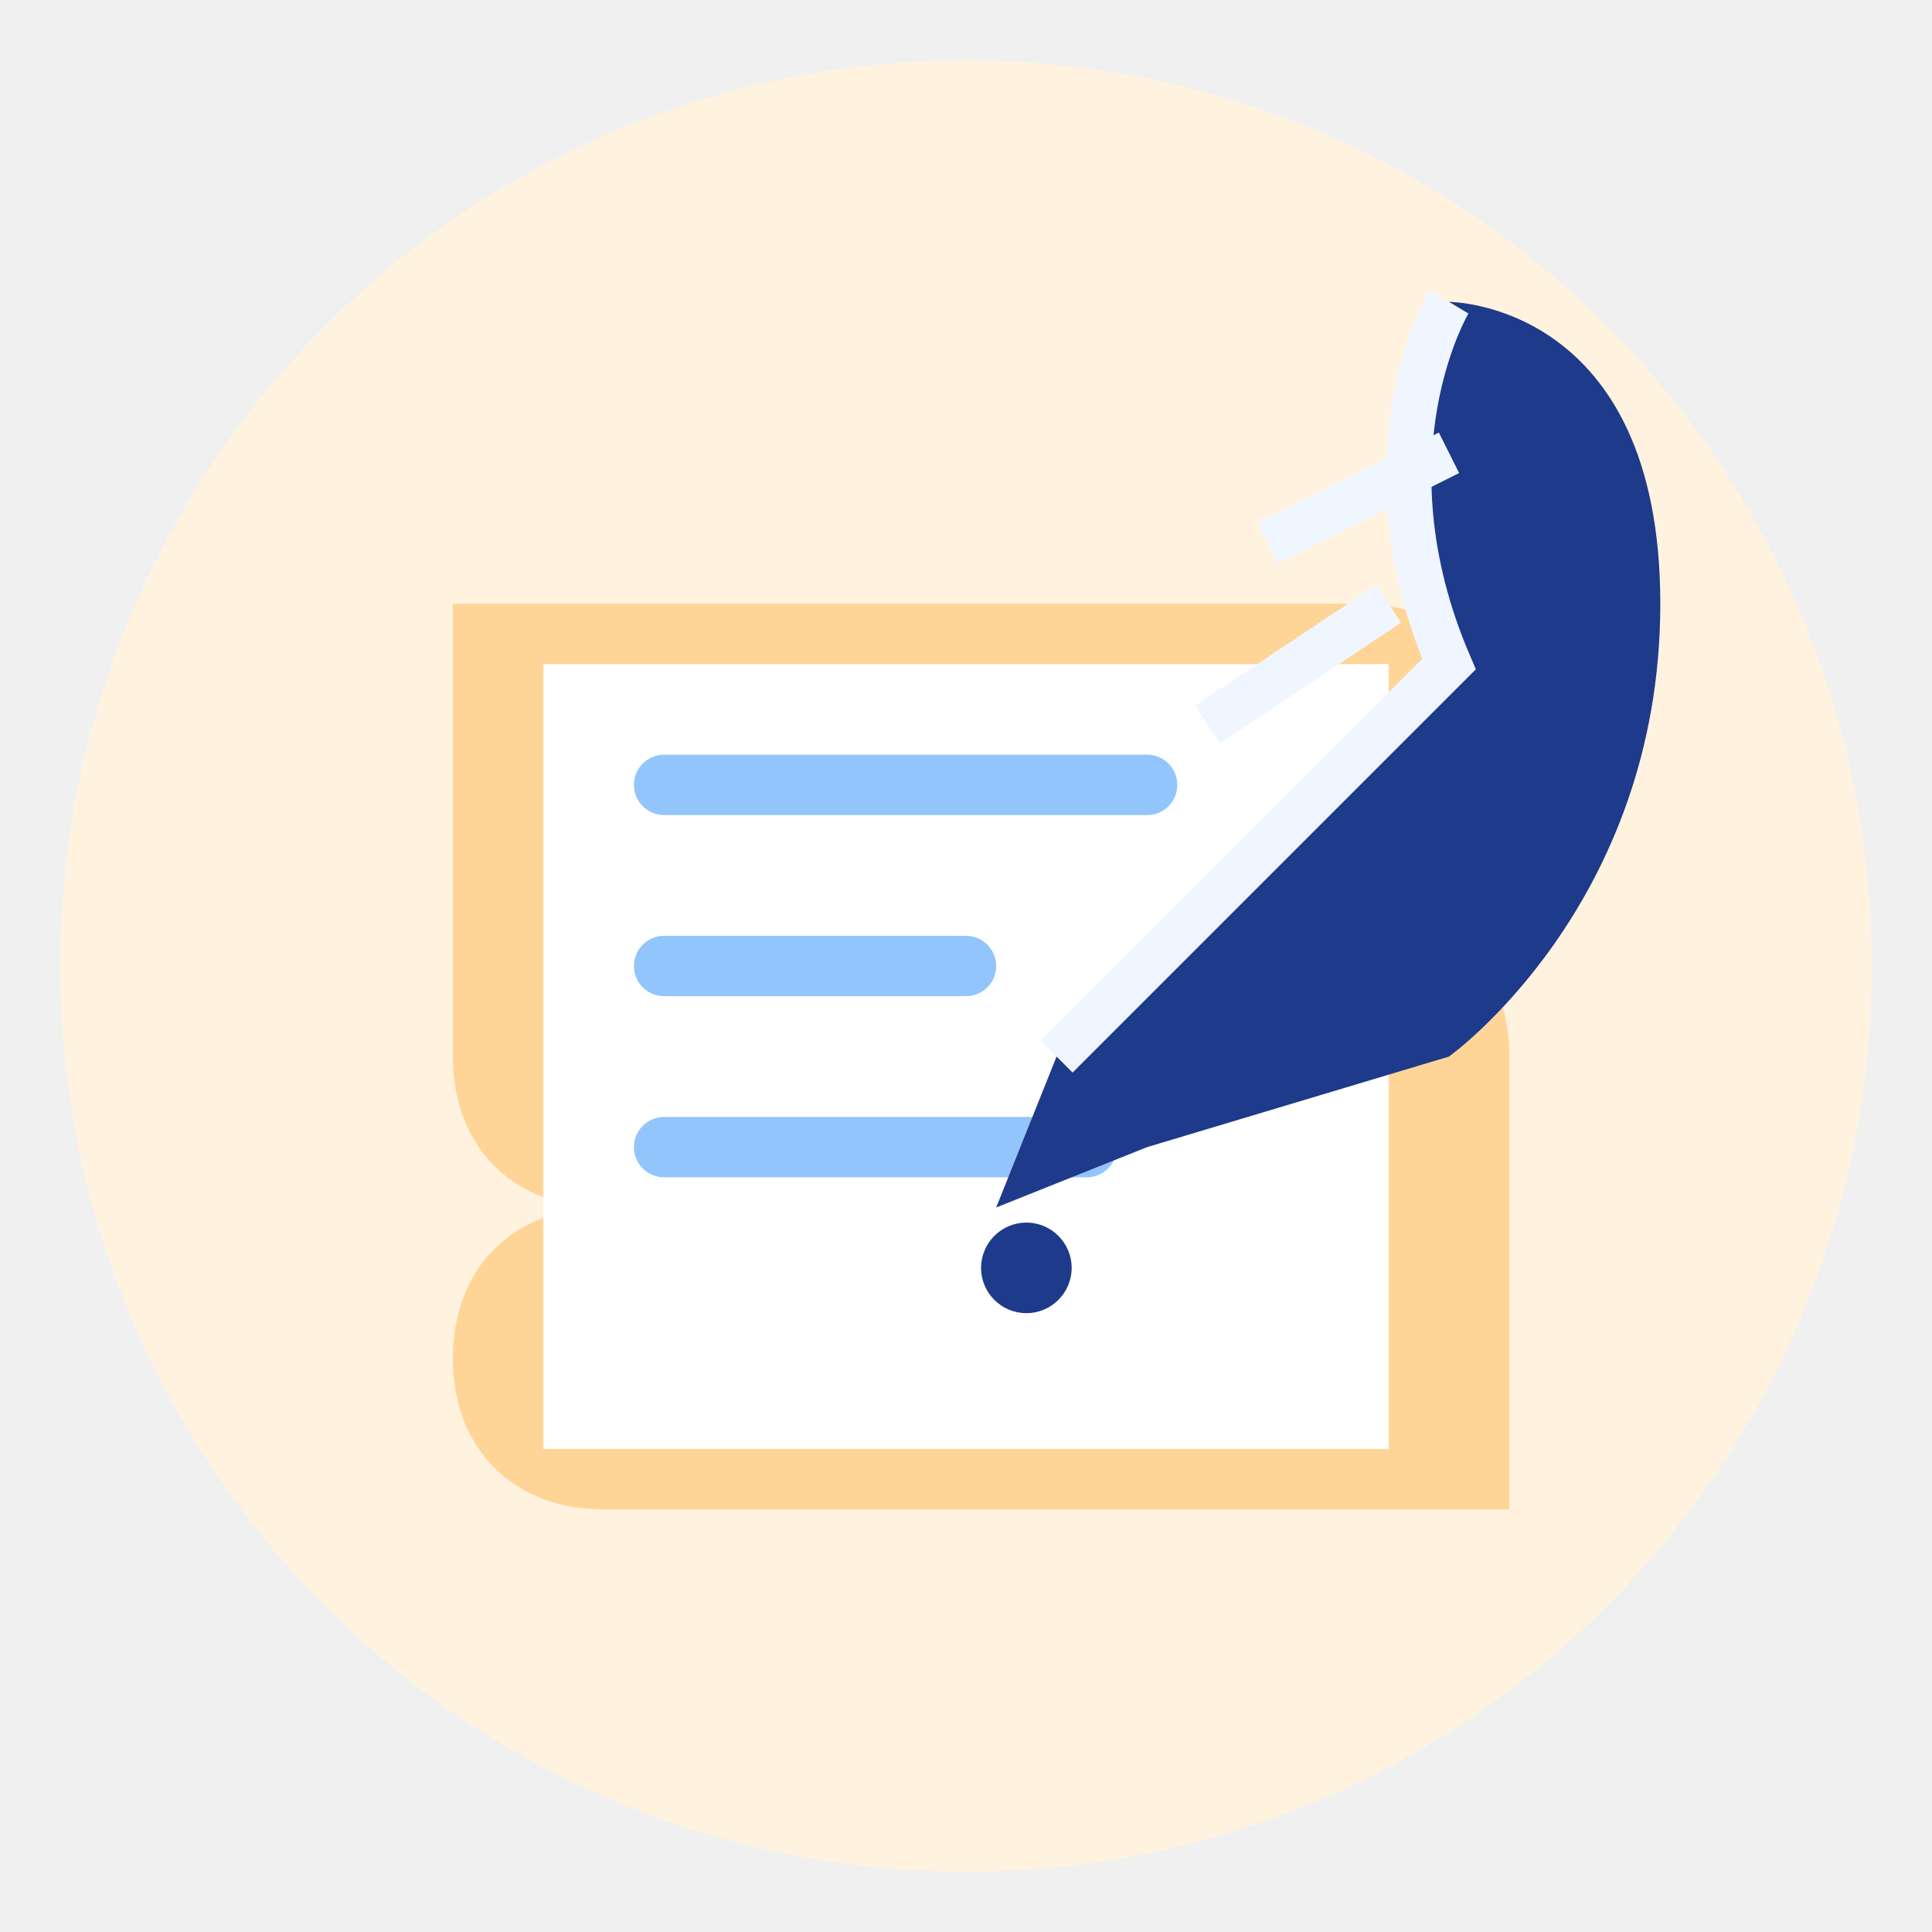
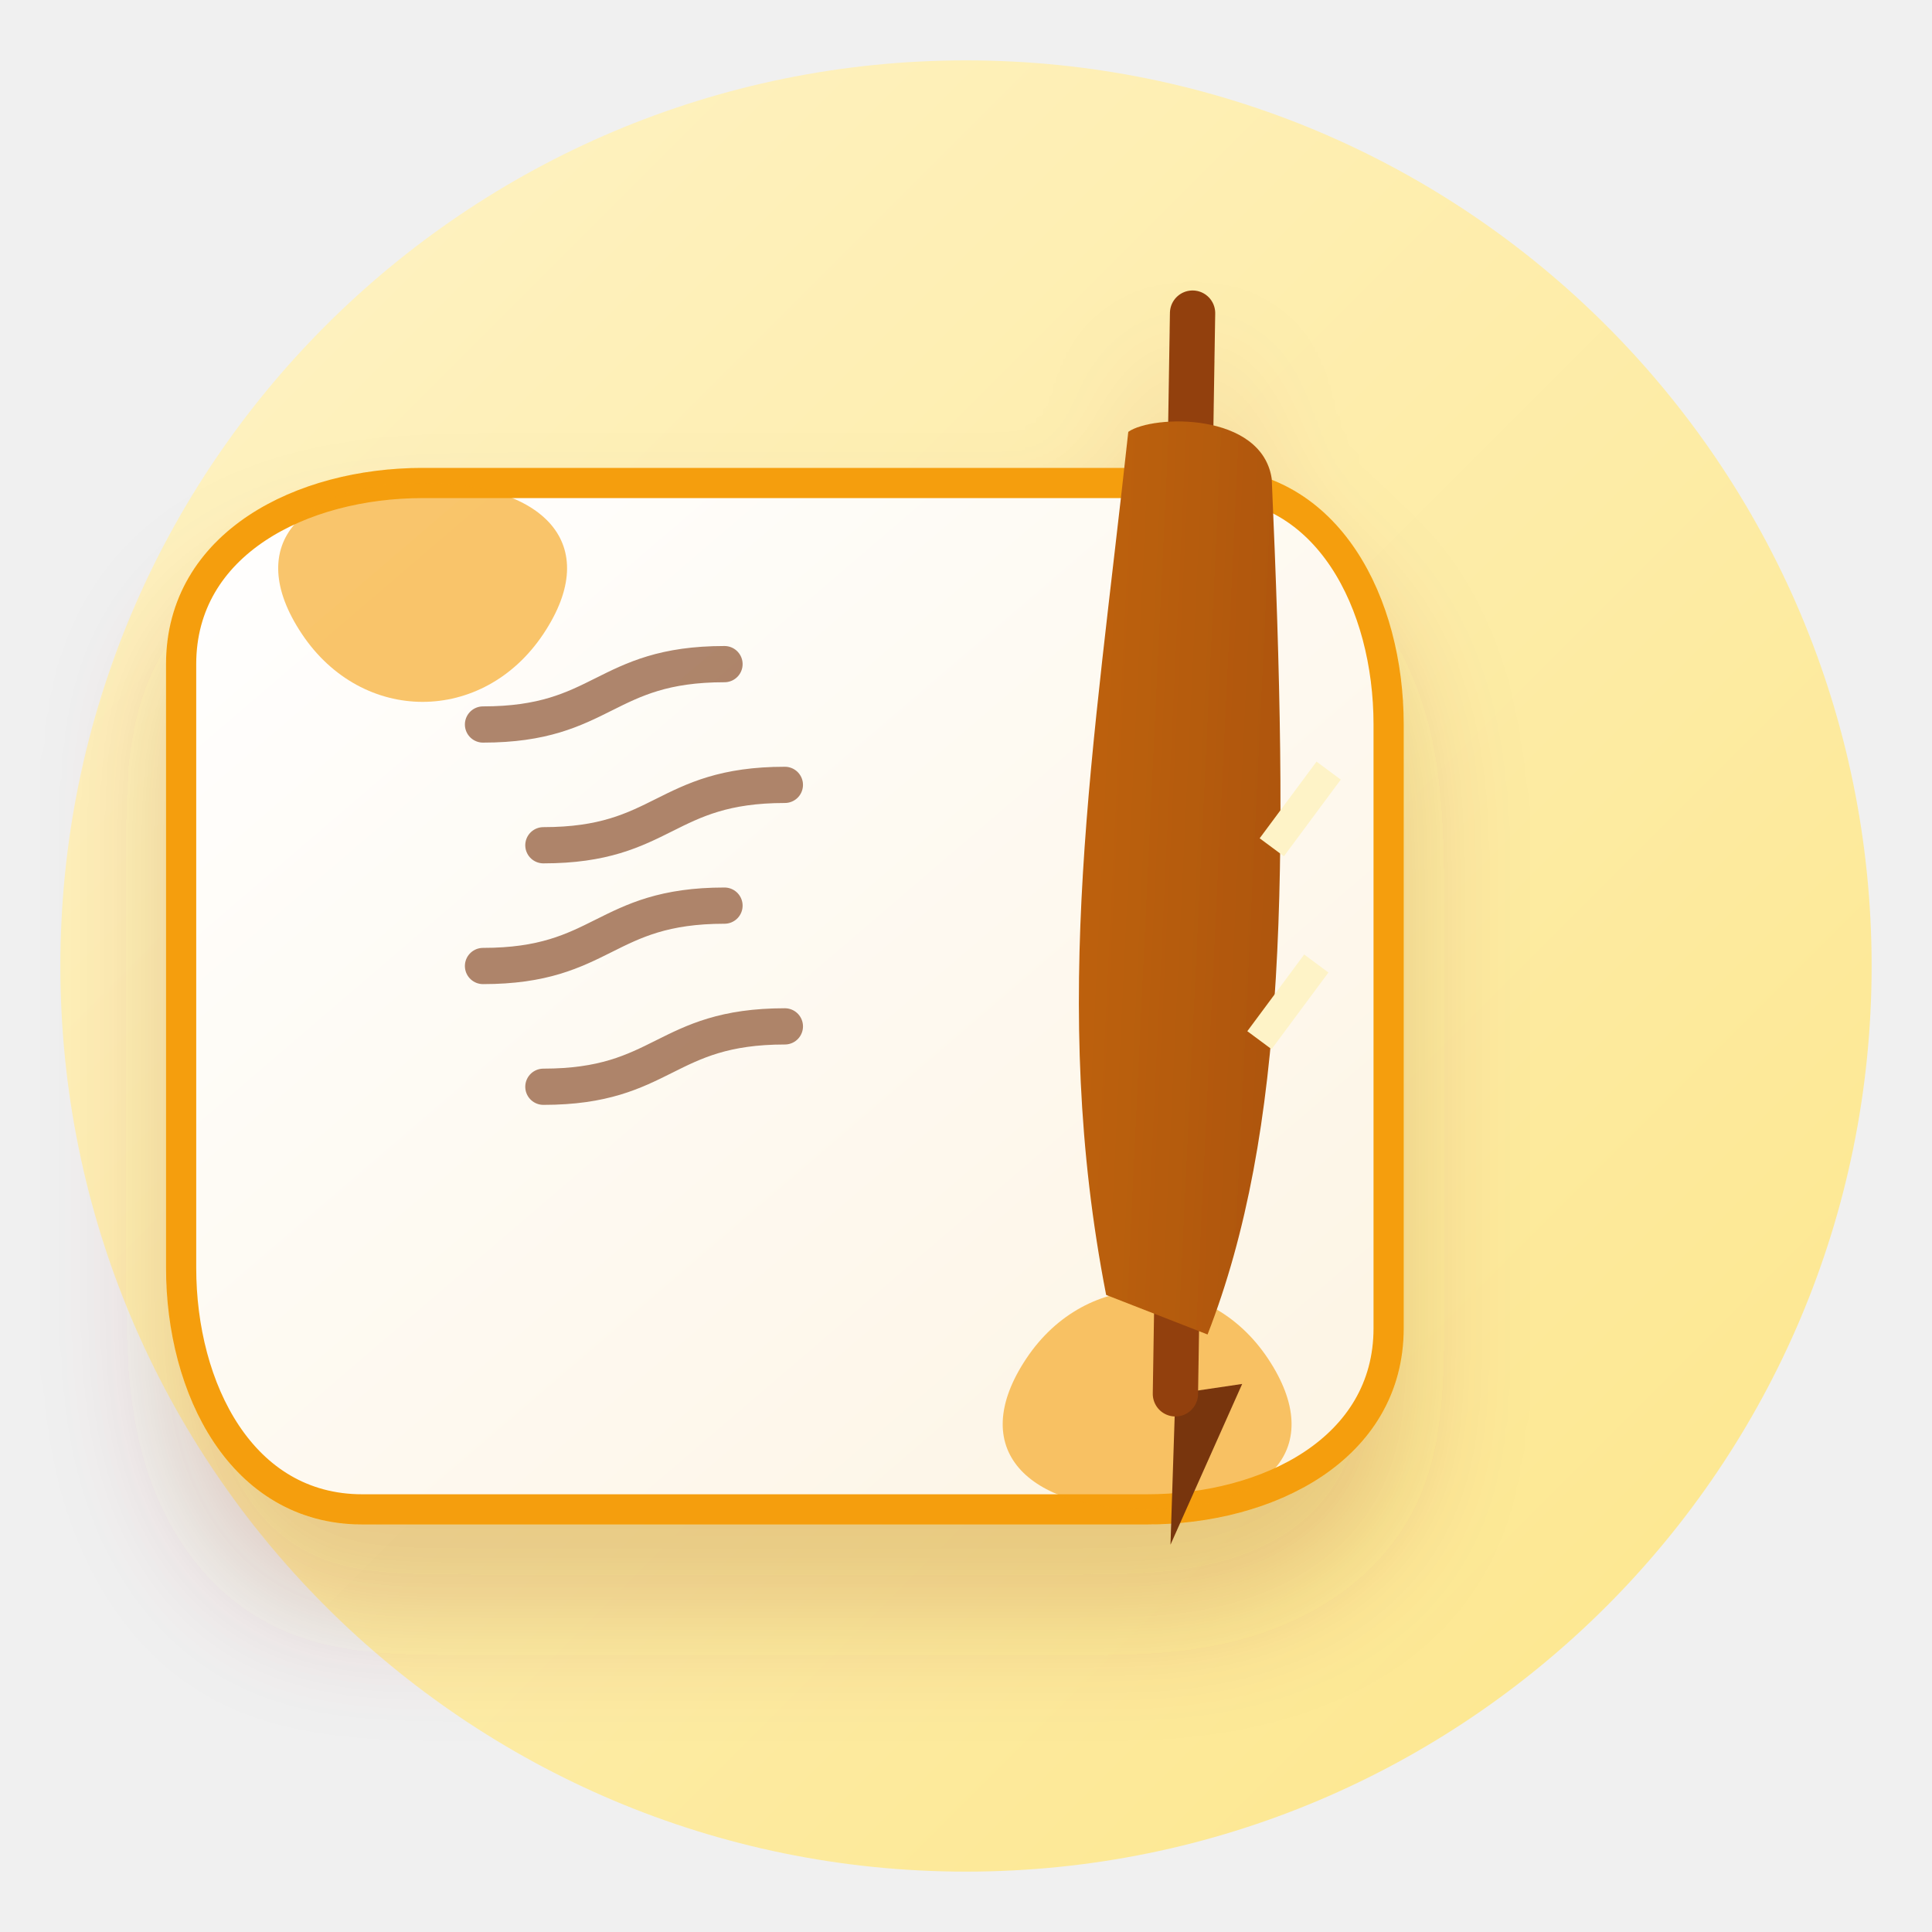
<svg xmlns="http://www.w3.org/2000/svg" viewBox="0 0 64 64" width="100%" height="100%">
-   <circle cx="32" cy="32" r="30" fill="#FFF3E0" />
-   <path d="M15,20 L45,20 C48,20 50,22 50,25 C50,28 48,30 45,30 C48,30 50,32 50,35 L50,50 L20,50 C17,50 15,48 15,45 C15,42 17,40 20,40 C17,40 15,38 15,35 L15,20 Z" fill="#FFB74D" opacity="0.5" />
-   <rect x="18" y="22" width="28" height="26" fill="#FFFFFF" />
-   <line x1="22" y1="26" x2="38" y2="26" stroke="#93C5FD" stroke-width="2" stroke-linecap="round" />
-   <line x1="22" y1="32" x2="32" y2="32" stroke="#93C5FD" stroke-width="2" stroke-linecap="round" />
-   <line x1="22" y1="38" x2="36" y2="38" stroke="#93C5FD" stroke-width="2" stroke-linecap="round" />
-   <path d="M48,10 C48,10 45,15 48,22 C48,22 45,25 35,35 L33,40 L38,38 C38,38 48,35 48,35 C48,35 55,30 55,20 C55,10 48,10 48,10 Z" fill="#1E3A8A" />
-   <path d="M48,10 C48,10 45,15 48,22 C48,22 45,25 35,35" fill="none" stroke="#EFF6FF" stroke-width="1.5" />
-   <line x1="42" y1="18" x2="48" y2="15" stroke="#EFF6FF" stroke-width="1.5" />
-   <line x1="40" y1="24" x2="46" y2="20" stroke="#EFF6FF" stroke-width="1.5" />
-   <circle cx="34" cy="42" r="1.5" fill="#1E3A8A" />
+   <defs>
+     <linearGradient id="bgGrad" x1="0%" y1="0%" x2="100%" y2="100%">
+       <stop offset="0%" stop-color="#FEF3C7" />
+       <stop offset="100%" stop-color="#FDE68A" />
+     </linearGradient>
+     <linearGradient id="scrollGrad" x1="0%" y1="0%" x2="100%" y2="100%">
+       <stop offset="0%" stop-color="#FFFFFF" />
+       <stop offset="100%" stop-color="#FDF4E3" />
+     </linearGradient>
+     <linearGradient id="quillGrad" x1="0%" y1="0%" x2="100%" y2="100%">
+       <stop offset="0%" stop-color="#D97706" />
+       <stop offset="100%" stop-color="#92400E" />
+     </linearGradient>
+   </defs>
+   <circle cx="32" cy="32" r="30" fill="url(#bgGrad)" />
+   <g transform="translate(30, 32)" filter="drop-shadow(0px 3px 2px rgba(146, 64, 14, 0.2))">
+     <path d="M -16,-16               L 10,-16               C 14,-16 16,-12 16,-8               L 16,12               C 16,16 12,18 8,18               L -18,18               C -22,18 -24,14 -24,10               L -24,-10               C -24,-14 -20,-16 -16,-16 Z" fill="url(#scrollGrad)" stroke="#F59E0B" stroke-width="1" />
+     <path d="M -16,-16 C -12,-16 -10,-14 -12,-11 C -14,-8 -18,-8 -20,-11 C -22,-14 -20,-16 -16,-16 Z" fill="#F59E0B" opacity="0.6" />
+     <path d="M 8,18 C 12,18 14,16 12,13 C 10,10 6,10 4,13 C 2,16 4,18 8,18 Z" fill="#F59E0B" opacity="0.6" />
+     <path d="M -14,-8 C -10,-8 -10,-10 -6,-10 M -12,-4 C -8,-4 -8,-6 -4,-6 M -14,0 C -10,0 -10,-2 -6,-2 M -12,4 C -8,4 -8,2 -4,2" fill="none" stroke="#78350F" stroke-width="1.2" stroke-linecap="round" opacity="0.6" />
+     <g transform="translate(10, 0) rotate(-35)">
+       <path d="M -12,15 L -9,11 L -7,12 Z" fill="#78350F" />
+       <path d="M -9,11 L 12,-18" fill="none" stroke="#92400E" stroke-width="1.5" stroke-linecap="round" />
+       <path d="M -7,10                 C -1,6 4,-1 11,-12                 C 12,-14 9,-16 8,-16                 C 1,-8 -5,-2 -9,7" fill="url(#quillGrad)" />
+       <path d="M 4,-2 L 7,-3 M 0,3 L 3,2" stroke="#FEF3C7" stroke-width="1" />
+     </g>
+   </g>
</svg>
